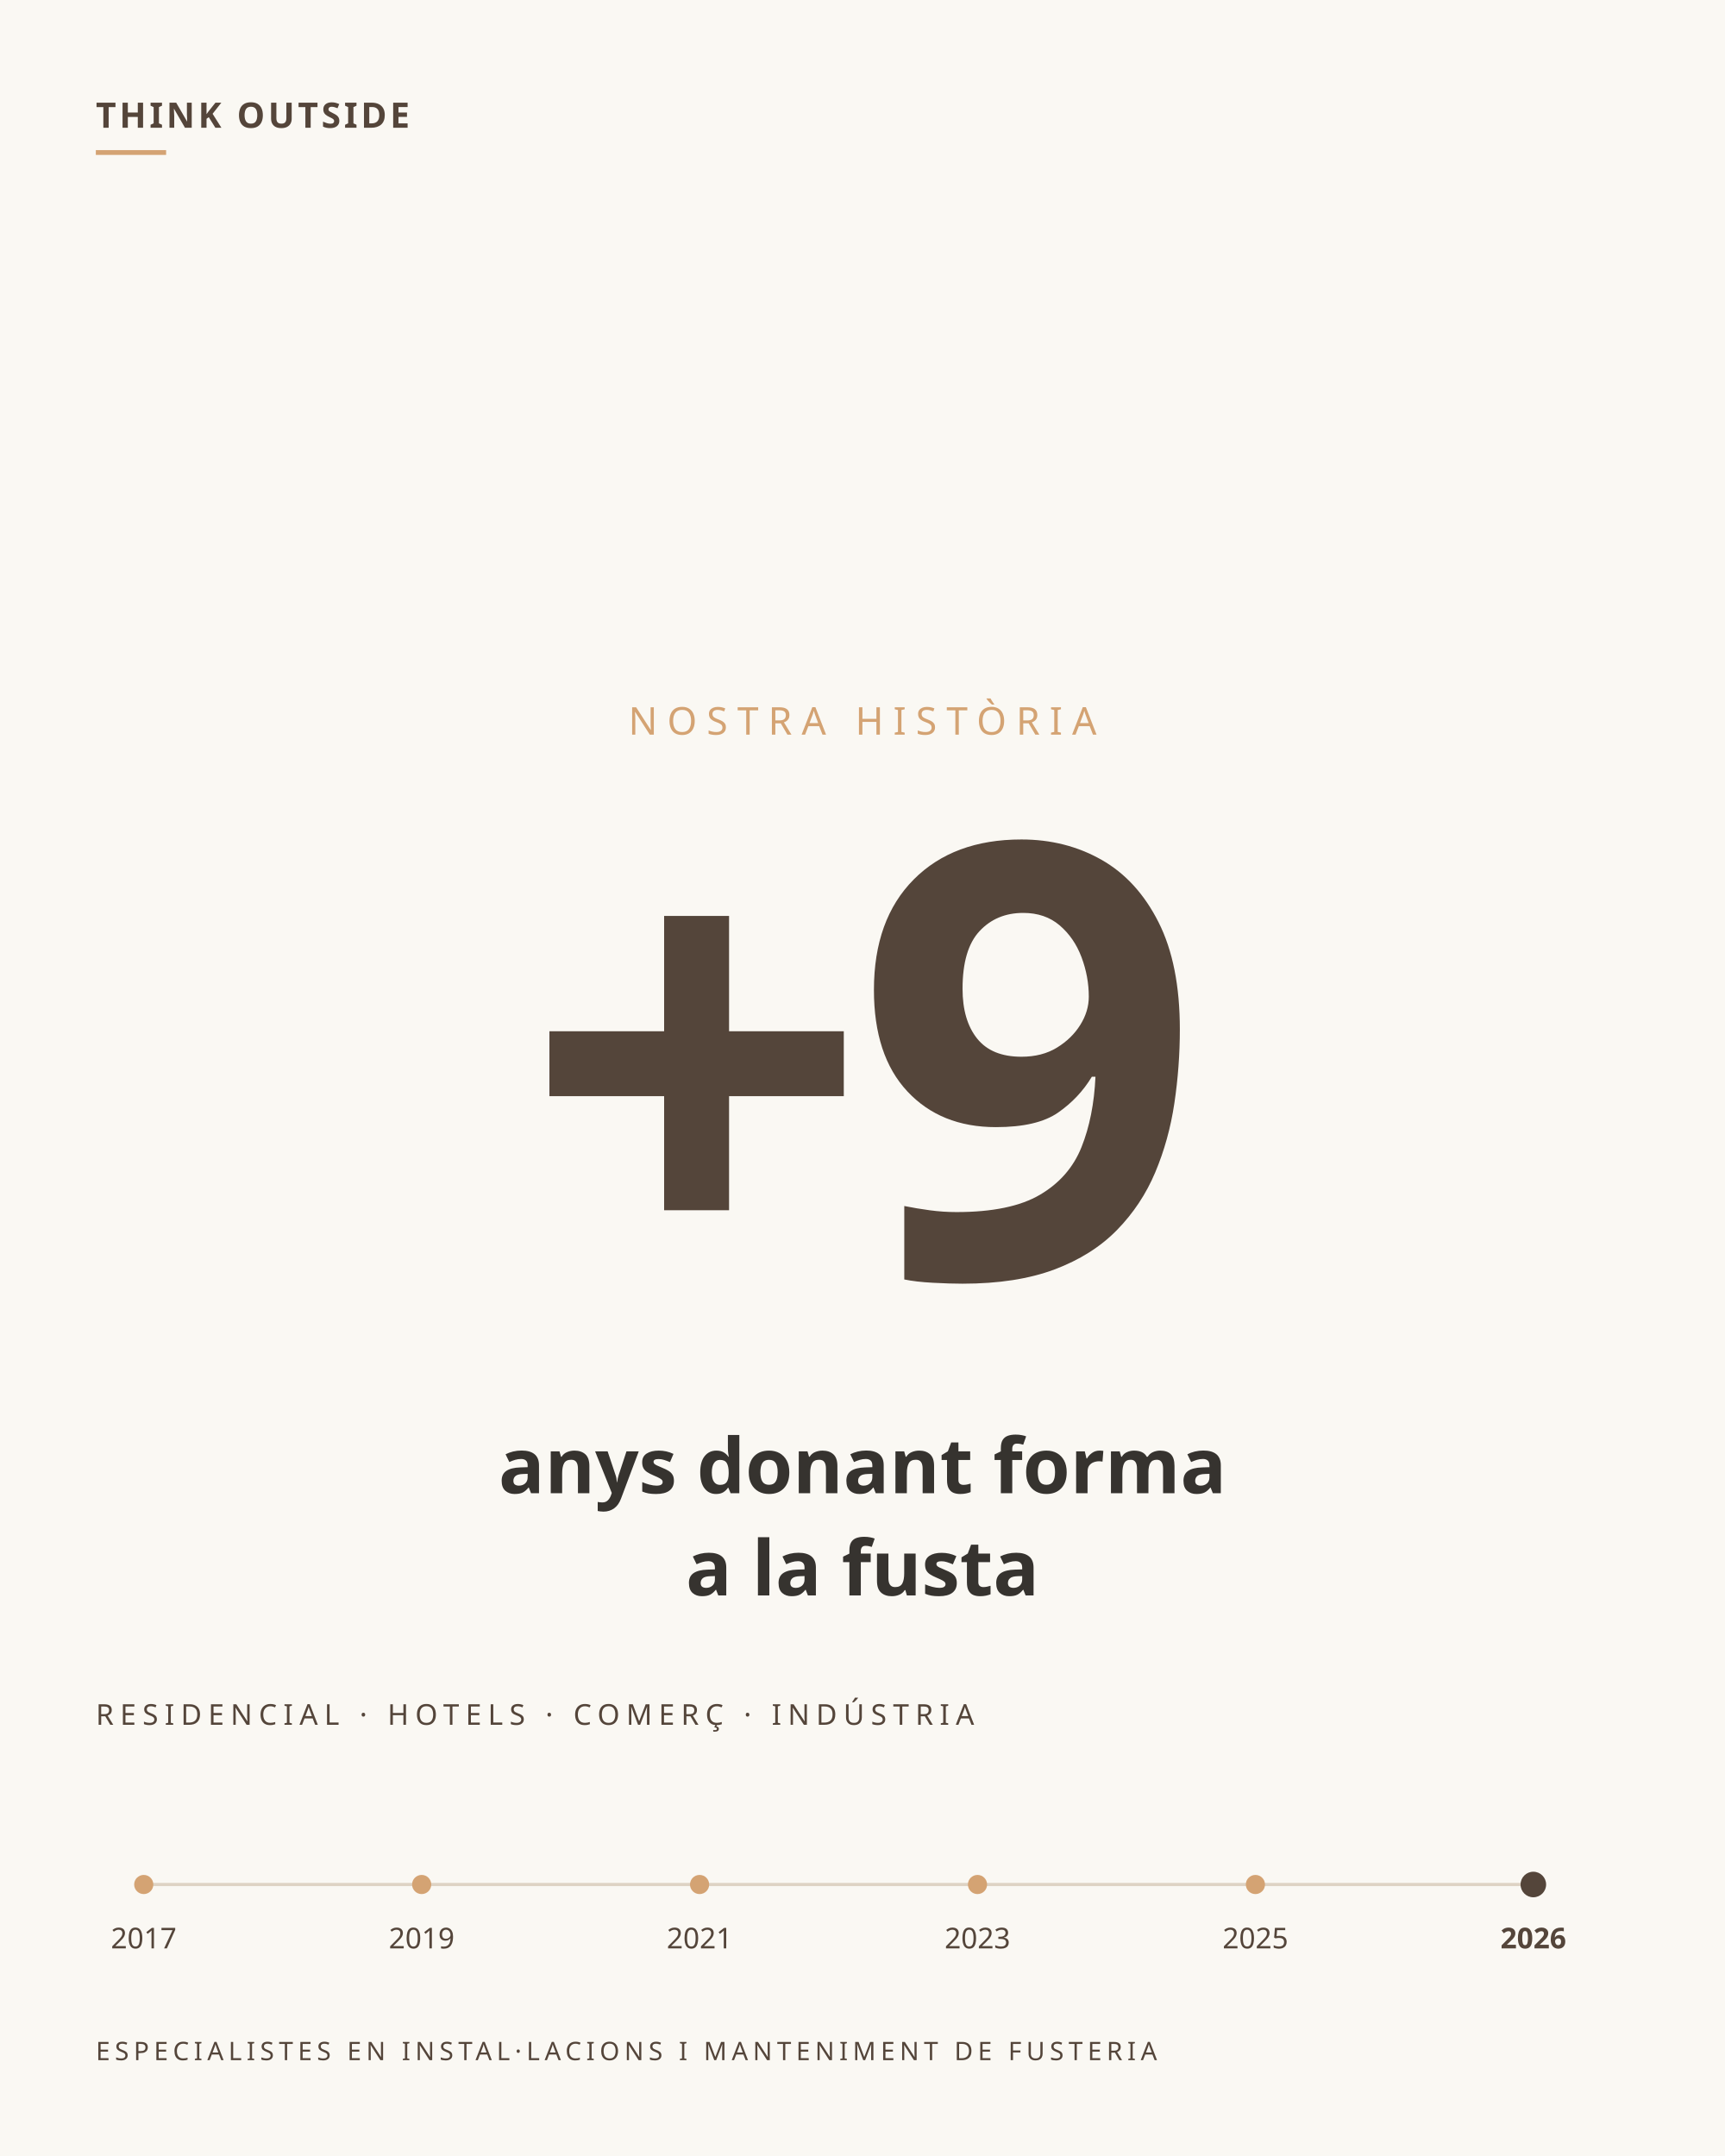
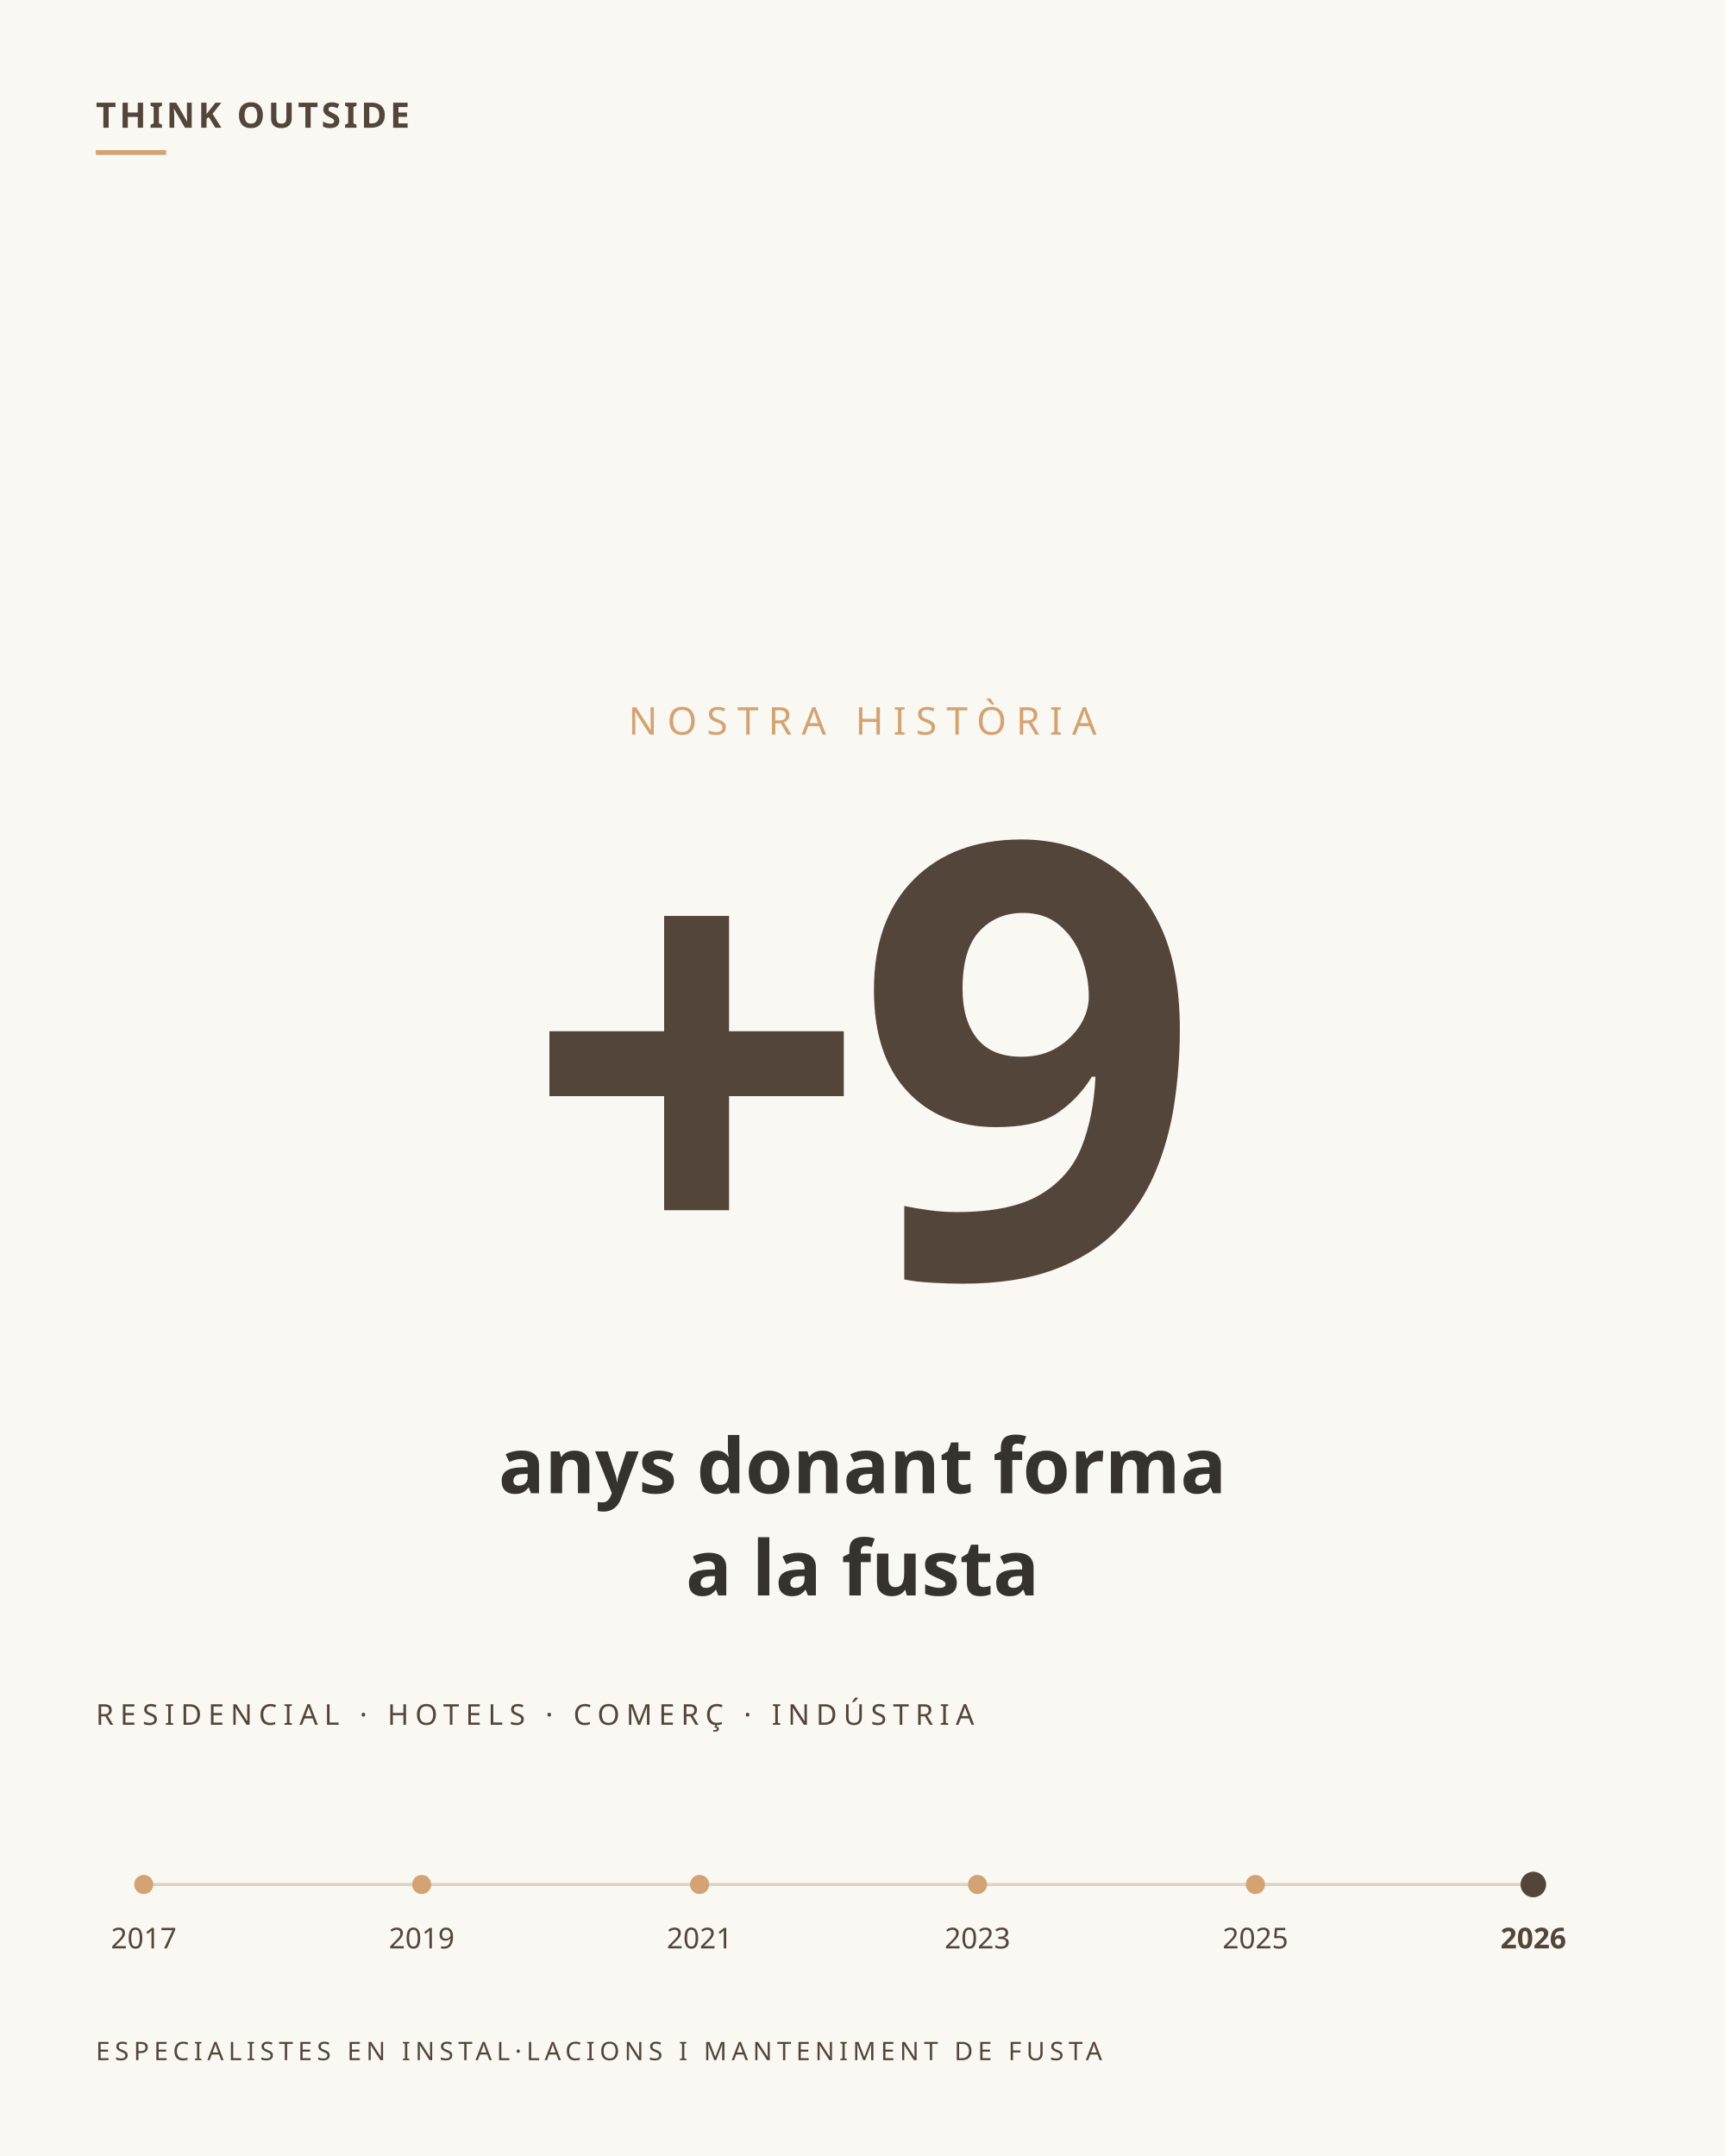
<svg xmlns="http://www.w3.org/2000/svg" viewBox="0 0 1080 1350" width="1080" height="1350" font-family="Raleway, ui-sans-serif, system-ui, sans-serif">
  <rect width="1080" height="1350" fill="#FAF8F3" />
  <g transform="translate(60,80)">
    <text x="0" y="0" font-size="22" font-weight="700" fill="#54453A" letter-spacing="2">THINK OUTSIDE</text>
    <rect x="0" y="14" width="44" height="3" fill="#D4A373" />
  </g>
  <g transform="translate(540,460)" text-anchor="middle">
    <text font-size="24" font-weight="500" fill="#D4A373" letter-spacing="6">NOSTRA HISTÒRIA</text>
  </g>
  <g transform="translate(540,800)" text-anchor="middle">
    <text font-size="380" font-weight="700" fill="#54453A" letter-spacing="-10">+9</text>
  </g>
  <g transform="translate(540,935)" text-anchor="middle">
    <text font-size="48" font-weight="600" fill="#36332F">anys donant forma</text>
    <text y="64" font-size="48" font-weight="600" fill="#36332F">a la fusta</text>
  </g>
  <g transform="translate(60,1080)" font-size="18" font-weight="500" fill="#54453A" letter-spacing="4">
    <text>RESIDENCIAL  ·  HOTELS  ·  COMERÇ  ·  INDÚSTRIA</text>
  </g>
  <g transform="translate(60,1180)">
    <line x1="30" y1="0" x2="900" y2="0" stroke="#DED3C4" stroke-width="2" />
    <g font-size="18" font-weight="500" fill="#54453A">
      <circle cx="30" cy="0" r="6" fill="#D4A373" />
      <text x="30" y="40" text-anchor="middle">2017</text>
      <circle cx="204" cy="0" r="6" fill="#D4A373" />
      <text x="204" y="40" text-anchor="middle">2019</text>
      <circle cx="378" cy="0" r="6" fill="#D4A373" />
      <text x="378" y="40" text-anchor="middle">2021</text>
      <circle cx="552" cy="0" r="6" fill="#D4A373" />
      <text x="552" y="40" text-anchor="middle">2023</text>
      <circle cx="726" cy="0" r="6" fill="#D4A373" />
      <text x="726" y="40" text-anchor="middle">2025</text>
      <circle cx="900" cy="0" r="8" fill="#54453A" />
      <text x="900" y="40" text-anchor="middle" font-weight="700">2026</text>
    </g>
  </g>
  <g transform="translate(60,1290)" font-size="16" font-weight="500" fill="#54453A" letter-spacing="3">
-     <text>ESPECIALISTES EN INSTAL·LACIONS I MANTENIMENT DE FUSTERIA</text>
+     <text>ESPECIALISTES EN INSTAL·LACIONS I MANTENIMENT DE FUSTA</text>
  </g>
</svg>
